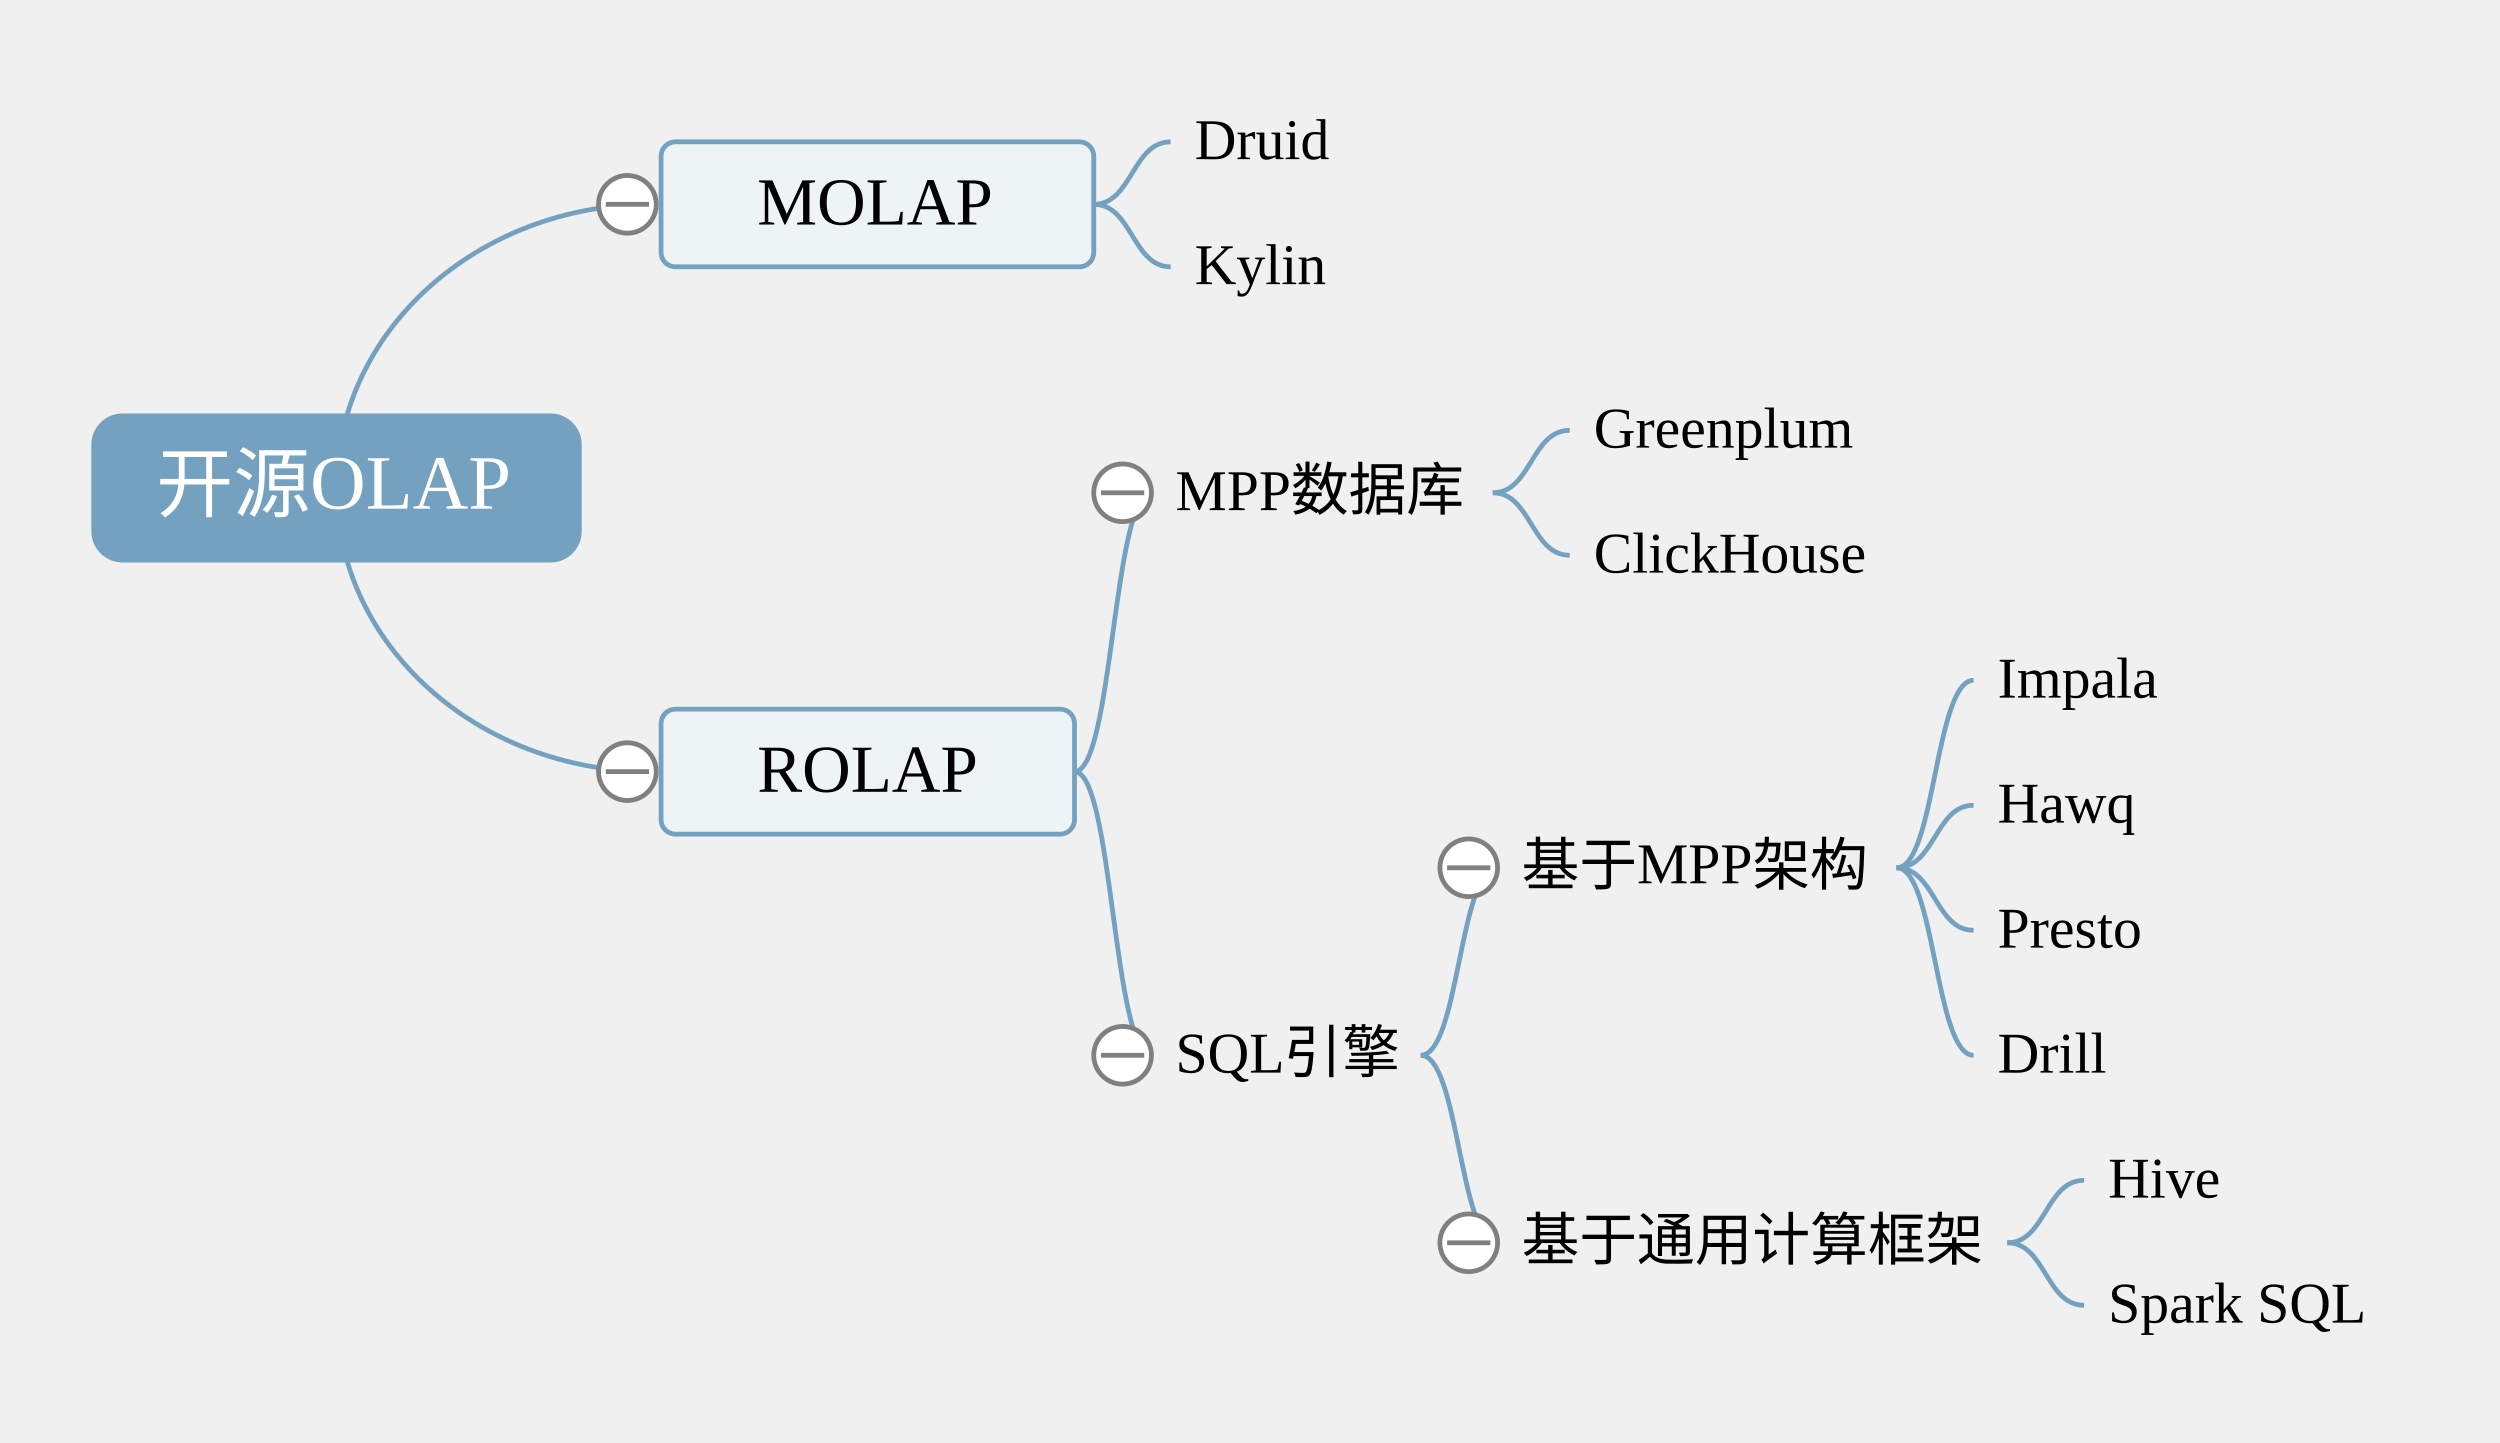
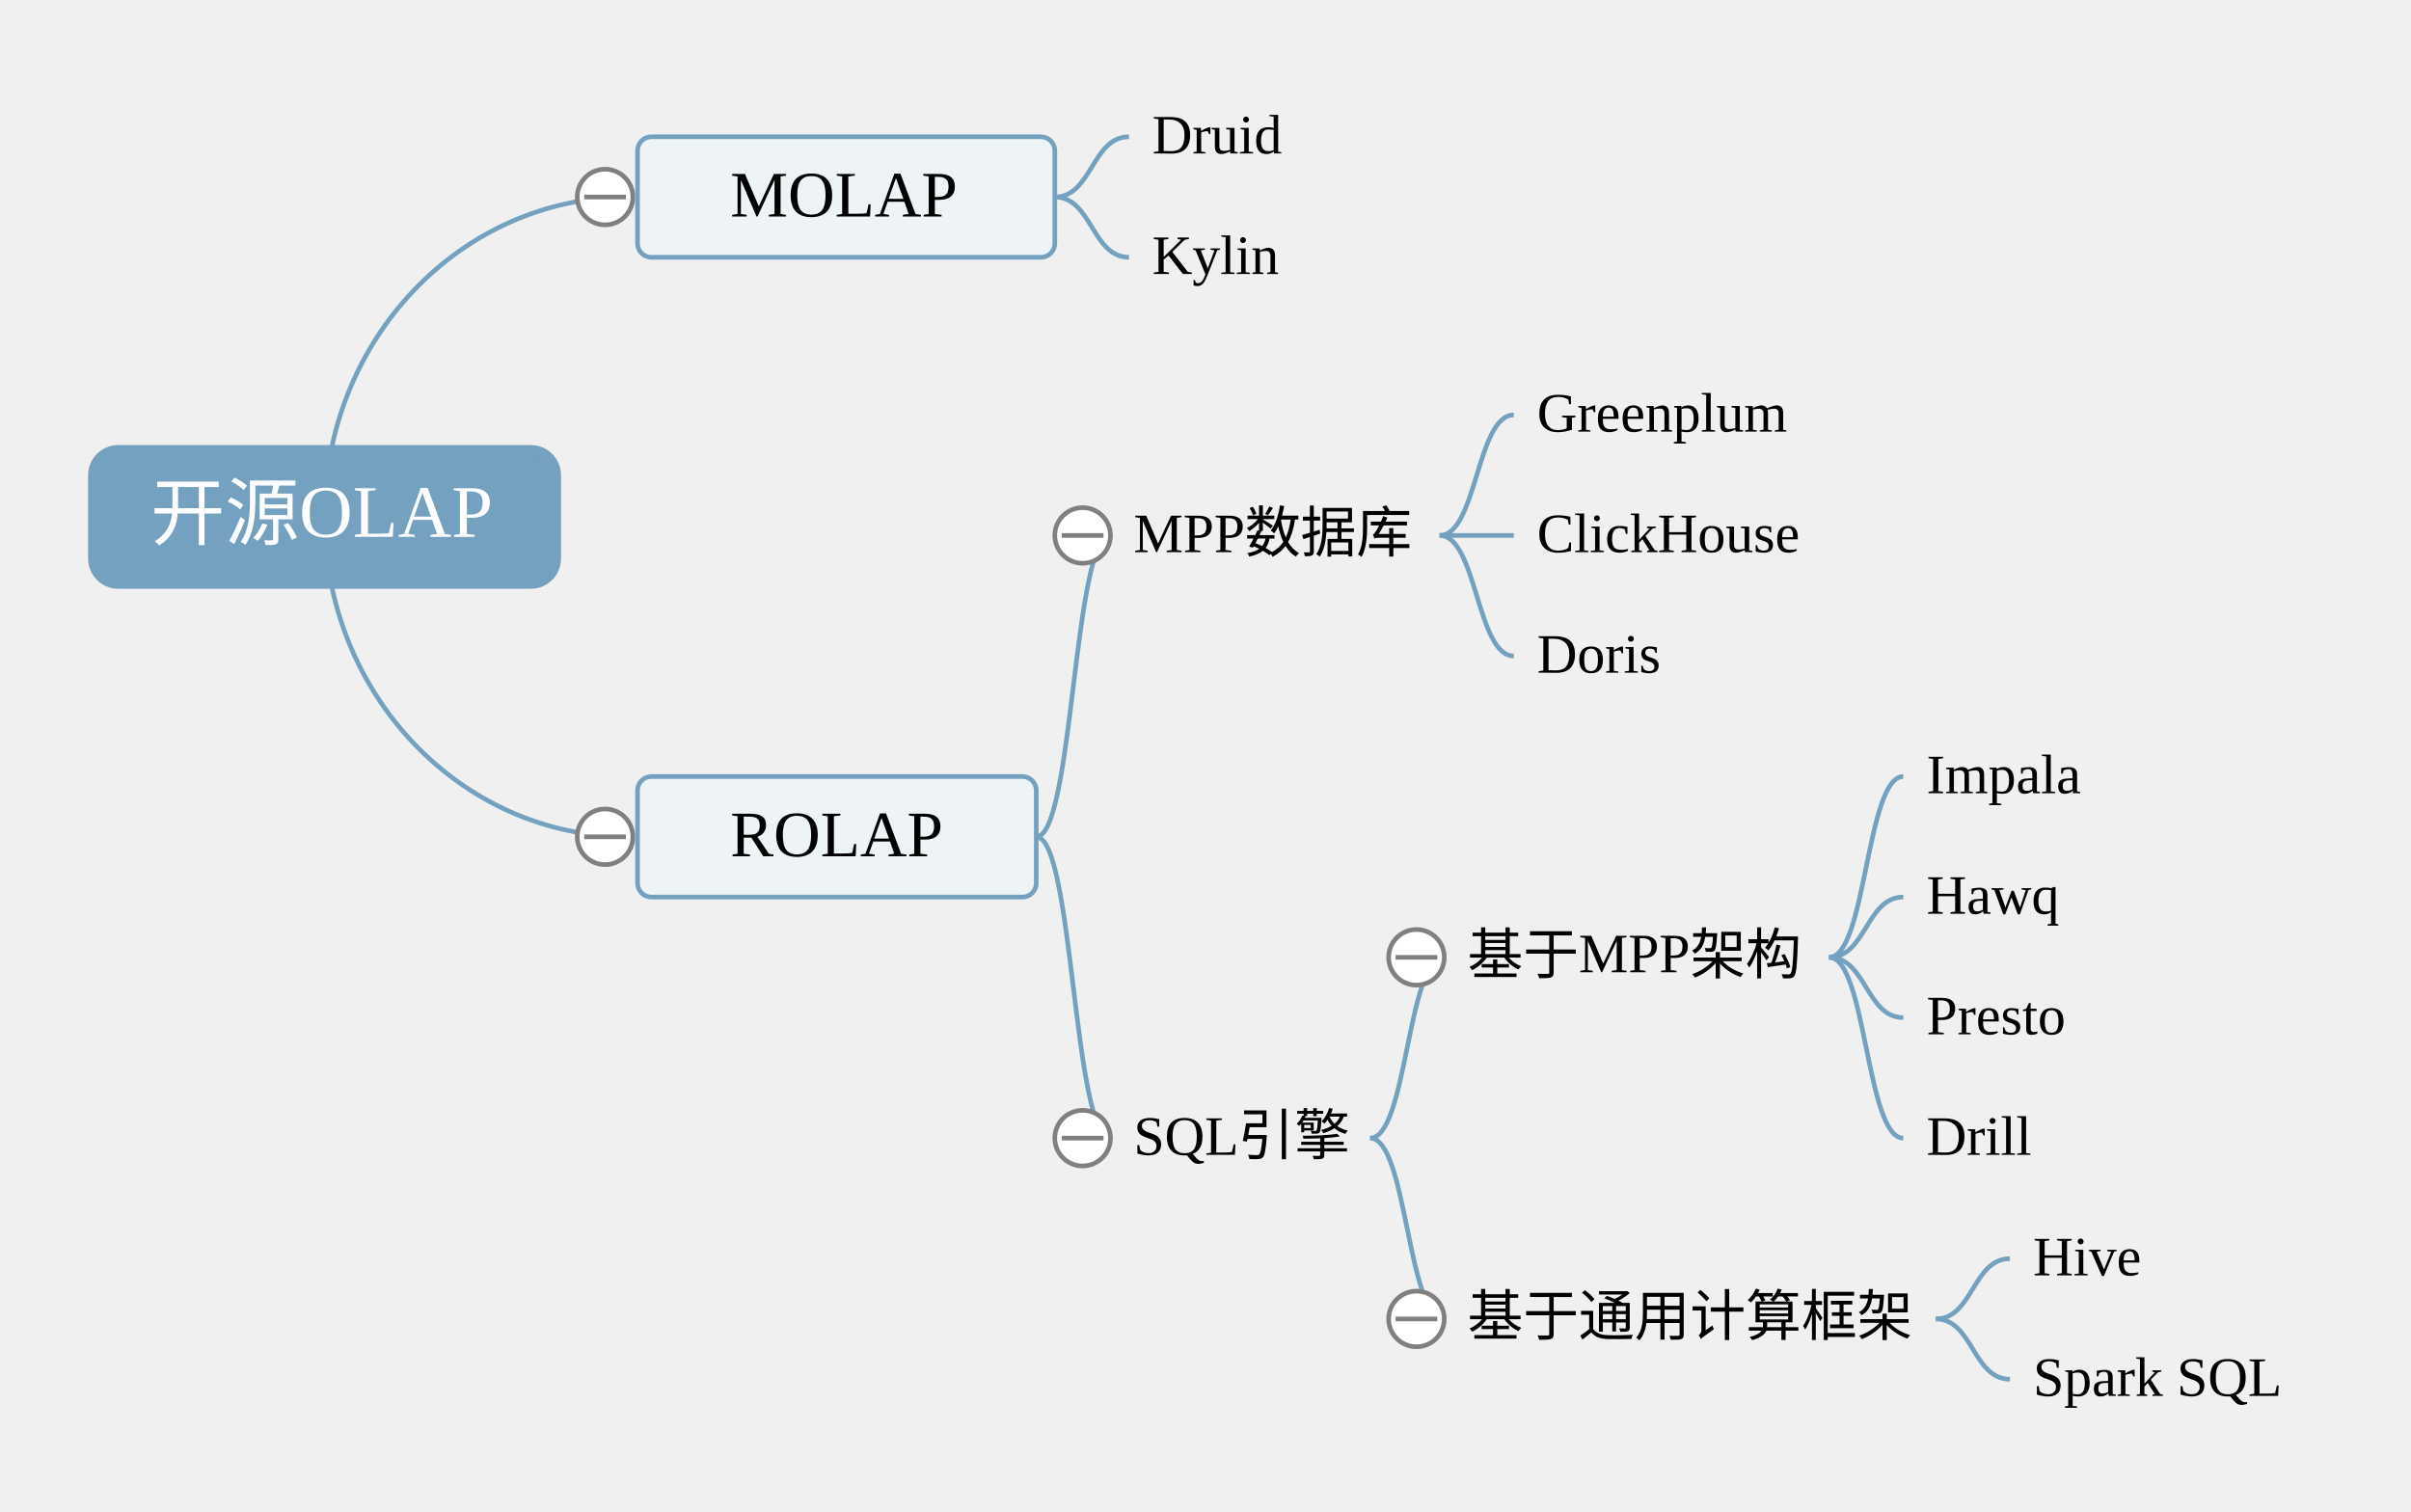
- <svg xmlns="http://www.w3.org/2000/svg" id="kity_svg_6" version="1.1" width="520" height="300" style="background: rgb(251, 251, 251); visibility: visible;" viewBox="0 0 520 300">
+ <svg xmlns="http://www.w3.org/2000/svg" id="kity_svg_6" version="1.1" width="520" height="326" style="background: rgb(251, 251, 251); visibility: visible;" viewBox="0 0 520 326">
  <defs id="kity_defs_7">
    <linearGradient id="kity_linearGradient_17" x1="0" y1="0" x2="0" y2="1">
      <stop id="kity_stop_18" offset="0" stop-color="rgb(255, 255, 255)" />
      <stop id="kity_stop_19" offset="1" stop-color="rgb(204, 204, 204)" />
    </linearGradient>
    <marker id="kity_marker_2" orient="auto" refX="6" refY="0" viewBox="-7 -7 14 14" markerWidth="7" markerHeight="7" markerUnits="userSpaceOnUse">
      <path id="kity_path_3" fill="rgb(115, 161, 191)" stroke="none" d="M6,0A6,6,0,1,1,-6,0A6,6,0,1,1,6,0" />
    </marker>
  </defs>
  <g id="kity_g_8">
    <g id="minder1" text-rendering="optimize-speed">
      <g id="minder_connect_group1">
-         <path id="kity_path_31" fill="none" stroke="rgb(115, 161, 191)" stroke-width="1" d="M70,101.5A65.5,59,0,0,1,135.5,42.5" />
+         <path id="kity_path_31" fill="none" stroke="rgb(115, 161, 191)" stroke-width="1" d="M70,111.5A65.5,69,0,0,1,135.5,42.5" />
        <path id="kity_path_33" fill="none" stroke="rgb(115, 161, 191)" stroke-width="1" d="M227.5,42.5C235.5,42.5,235.5,29.5,243.5,29.5" />
        <path id="kity_path_35" fill="none" stroke="rgb(115, 161, 191)" stroke-width="1" d="M227.5,42.5C235.5,42.5,235.5,55.5,243.5,55.5" />
-         <path id="kity_path_37" fill="none" stroke="rgb(115, 161, 191)" stroke-width="1" d="M70,101.5A65.5,59,0,0,0,135.5,160.5" />
-         <path id="kity_path_39" fill="none" stroke="rgb(115, 161, 191)" stroke-width="1" d="M223.5,160.5C231.5,160.5,231.5,102.5,239.5,102.5" />
-         <path id="kity_path_41" fill="none" stroke="rgb(115, 161, 191)" stroke-width="1" d="M310.5,102.5C318.5,102.5,318.5,89.5,326.5,89.5" />
-         <path id="kity_path_43" fill="none" stroke="rgb(115, 161, 191)" stroke-width="1" d="M310.5,102.5C318.5,102.5,318.5,115.5,326.5,115.5" />
-         <path id="kity_path_45" fill="none" stroke="rgb(115, 161, 191)" stroke-width="1" d="M223.5,160.5C231.5,160.5,231.5,219.5,239.5,219.5" />
-         <path id="kity_path_47" fill="none" stroke="rgb(115, 161, 191)" stroke-width="1" d="M295.5,219.5C303.5,219.5,303.5,180.5,311.5,180.5" />
-         <path id="kity_path_49" fill="none" stroke="rgb(115, 161, 191)" stroke-width="1" d="M394.5,180.5C402.5,180.5,402.5,141.5,410.5,141.5" />
-         <path id="kity_path_51" fill="none" stroke="rgb(115, 161, 191)" stroke-width="1" d="M394.5,180.5C402.5,180.5,402.5,167.5,410.5,167.5" />
-         <path id="kity_path_53" fill="none" stroke="rgb(115, 161, 191)" stroke-width="1" d="M394.5,180.5C402.5,180.5,402.5,193.5,410.5,193.5" />
-         <path id="kity_path_55" fill="none" stroke="rgb(115, 161, 191)" stroke-width="1" d="M394.5,180.5C402.5,180.5,402.5,219.5,410.5,219.5" />
-         <path id="kity_path_57" fill="none" stroke="rgb(115, 161, 191)" stroke-width="1" d="M295.5,219.5C303.5,219.5,303.5,258.5,311.5,258.5" />
-         <path id="kity_path_59" fill="none" stroke="rgb(115, 161, 191)" stroke-width="1" d="M417.5,258.5C425.5,258.5,425.5,245.5,433.5,245.5" />
-         <path id="kity_path_61" fill="none" stroke="rgb(115, 161, 191)" stroke-width="1" d="M417.5,258.5C425.5,258.5,425.5,271.5,433.5,271.5" />
+         <path id="kity_path_37" fill="none" stroke="rgb(115, 161, 191)" stroke-width="1" d="M70,111.5A65.5,69,0,0,0,135.5,180.5" />
+         <path id="kity_path_39" fill="none" stroke="rgb(115, 161, 191)" stroke-width="1" d="M223.5,180.5C231.5,180.5,231.5,115.5,239.5,115.5" />
+         <path id="kity_path_41" fill="none" stroke="rgb(115, 161, 191)" stroke-width="1" d="M310.5,115.5C318.5,115.5,318.5,89.5,326.5,89.5" />
+         <path id="kity_path_43" fill="none" stroke="rgb(115, 161, 191)" stroke-width="1" d="M310.5,115.5C318.5,115.5,318.5,115.5,326.5,115.5" />
+         <path id="kity_path_45" fill="none" stroke="rgb(115, 161, 191)" stroke-width="1" d="M223.5,180.5C231.5,180.5,231.5,245.5,239.5,245.5" />
+         <path id="kity_path_47" fill="none" stroke="rgb(115, 161, 191)" stroke-width="1" d="M295.5,245.5C303.5,245.5,303.5,206.5,311.5,206.5" />
+         <path id="kity_path_49" fill="none" stroke="rgb(115, 161, 191)" stroke-width="1" d="M394.5,206.5C402.5,206.5,402.5,167.5,410.5,167.5" />
+         <path id="kity_path_51" fill="none" stroke="rgb(115, 161, 191)" stroke-width="1" d="M394.5,206.5C402.5,206.5,402.5,193.5,410.5,193.5" />
+         <path id="kity_path_53" fill="none" stroke="rgb(115, 161, 191)" stroke-width="1" d="M394.5,206.5C402.5,206.5,402.5,219.5,410.5,219.5" />
+         <path id="kity_path_55" fill="none" stroke="rgb(115, 161, 191)" stroke-width="1" d="M394.5,206.5C402.5,206.5,402.5,245.5,410.5,245.5" />
+         <path id="kity_path_57" fill="none" stroke="rgb(115, 161, 191)" stroke-width="1" d="M295.5,245.5C303.5,245.5,303.5,284.5,311.5,284.5" />
+         <path id="kity_path_59" fill="none" stroke="rgb(115, 161, 191)" stroke-width="1" d="M417.5,284.5C425.5,284.5,425.5,271.5,433.5,271.5" />
+         <path id="kity_path_61" fill="none" stroke="rgb(115, 161, 191)" stroke-width="1" d="M417.5,284.5C425.5,284.5,425.5,297.5,433.5,297.5" />
+         <path id="kity_path_159" fill="none" stroke="rgb(115, 161, 191)" stroke-width="1" d="M310.5,115.5C318.5,115.5,318.5,141.5,326.5,141.5" />
      </g>
      <g id="minder_node1">
-         <path id="kity_path_160" fill="rgba(0, 0, 0, .25)" stroke="none" d="M31.5,89.5h122a5,5,0,0,1,5,5v24a5,5,0,0,1,-5,5h-122a5,5,0,0,1,-5,-5v-24a5,5,0,0,1,5,-5z" display="none" />
-         <path id="node_outline1" fill="rgb(115, 161, 191)" stroke="rgb(115, 161, 191)" d="M25.5,87.5h89a5,5,0,0,1,5,5v18a5,5,0,0,1,-5,5h-89a5,5,0,0,1,-5,-5v-18a5,5,0,0,1,5,-5z" stroke-width="3" />
+         <path id="node_outline1" fill="rgb(115, 161, 191)" stroke="rgb(115, 161, 191)" d="M25.5,97.5h89a5,5,0,0,1,5,5v18a5,5,0,0,1,-5,5h-89a5,5,0,0,1,-5,-5v-18a5,5,0,0,1,5,-5z" stroke-width="3" />
        <g id="node_text1" fill="white">
-           <text id="kity_text_22" text-rendering="inherit" font-size="16" dy=".8em" y="93.5" x="32.5">开源OLAP</text>
+           <text id="kity_text_22" text-rendering="inherit" font-size="16" dy=".8em" y="103.5" x="32.5">开源OLAP</text>
        </g>
      </g>
      <g id="kity_g_12">
-         <path id="kity_path_13" fill="none" stroke="none" d="M32.5,101.5h0v0h0z" />
+         <path id="kity_path_13" fill="none" stroke="none" d="M32.5,111.5h0v0h0z" />
      </g>
      <g id="kity_g_14">
-         <path id="kity_path_15" fill="none" stroke="none" d="M32.5,101.5h0v0h0z" />
+         <path id="kity_path_15" fill="none" stroke="none" d="M32.5,111.5h0v0h0z" />
        <path id="kity_path_16" fill="none" stroke="none" />
      </g>
      <g id="minder_node2">
-         <path id="kity_path_158" fill="rgba(0, 0, 0, .25)" stroke="none" d="M156.5,35.5h67a5,5,0,0,1,5,5v14a5,5,0,0,1,-5,5h-67a5,5,0,0,1,-5,-5v-14a5,5,0,0,1,5,-5z" display="none" />
        <g id="node_expander3" style="cursor: pointer;">
          <path id="kity_path_117" fill="white" stroke="gray" d="M136.5,42.5A6,6,0,1,1,124.5,42.5A6,6,0,1,1,136.5,42.5" />
          <path id="kity_path_118" fill="none" stroke="gray" d="M126,42.5L135,42.5" />
        </g>
        <path id="node_outline4" fill="rgb(238, 243, 246)" stroke="rgb(115, 161, 191)" d="M140.5,29.5h84a3,3,0,0,1,3,3v20a3,3,0,0,1,-3,3h-84a3,3,0,0,1,-3,-3v-20a3,3,0,0,1,3,-3z" stroke-width="1" />
        <g id="node_text4" fill="black">
          <text id="kity_text_67" text-rendering="inherit" font-size="14" dy=".8em" y="35.5" x="157.5">MOLAP</text>
        </g>
      </g>
      <g id="minder_node3">
-         <path id="kity_path_161" fill="rgba(0, 0, 0, .25)" stroke="none" d="M269,11h0a24,24,0,0,1,24,24v0a24,24,0,0,1,-24,24h0a24,24,0,0,1,-24,-24v0a24,24,0,0,1,24,-24z" display="none" />
        <g id="node_expander1" style="cursor: pointer;" display="none">
          <path id="kity_path_111" fill="white" stroke="gray" d="M243.5,29.5A6,6,0,1,1,231.5,29.5A6,6,0,1,1,243.5,29.5" />
          <path id="kity_path_112" fill="none" stroke="gray" />
        </g>
-         <path id="node_outline2" fill="none" stroke="none" d="M248.5,20.5h30a5,5,0,0,1,5,5v8a5,5,0,0,1,-5,5h-30a5,5,0,0,1,-5,-5v-8a5,5,0,0,1,5,-5z" stroke-width="3" />
+         <path id="node_outline2" fill="none" stroke="none" d="M248.5,20.5h30a5,5,0,0,1,5,5v8a5,5,0,0,1,-5,5h-30a5,5,0,0,1,-5,-5v-8a5,5,0,0,1,5,-5z" />
        <g id="node_text2" fill="black">
          <text id="kity_text_63" text-rendering="inherit" font-size="12" dy=".8em" y="23.5" x="248.5">Druid</text>
        </g>
      </g>
      <g id="minder_node4">
-         <path id="kity_path_162" fill="rgba(0, 0, 0, .25)" stroke="none" d="M266.5,39h0a22,22,0,0,1,22,22v0a22,22,0,0,1,-22,22h0a22,22,0,0,1,-22,-22v0a22,22,0,0,1,22,-22z" display="none" />
        <g id="node_expander2" style="cursor: pointer;" display="none">
          <path id="kity_path_114" fill="white" stroke="gray" d="M243.5,55.5A6,6,0,1,1,231.5,55.5A6,6,0,1,1,243.5,55.5" />
          <path id="kity_path_115" fill="none" stroke="gray" />
        </g>
-         <path id="node_outline3" fill="none" stroke="none" d="M248.5,46.5h26a5,5,0,0,1,5,5v8a5,5,0,0,1,-5,5h-26a5,5,0,0,1,-5,-5v-8a5,5,0,0,1,5,-5z" stroke-width="3" />
+         <path id="node_outline3" fill="none" stroke="none" d="M248.5,46.5h26a5,5,0,0,1,5,5v8a5,5,0,0,1,-5,5h-26a5,5,0,0,1,-5,-5v-8a5,5,0,0,1,5,-5z" />
        <g id="node_text3" fill="black">
          <text id="kity_text_65" text-rendering="inherit" font-size="12" dy=".8em" y="49.5" x="248.5">Kylin</text>
        </g>
      </g>
      <g id="minder_node5">
-         <path id="kity_path_159" fill="rgba(0, 0, 0, .25)" stroke="none" d="M156.5,153.5h62a5,5,0,0,1,5,5v14a5,5,0,0,1,-5,5h-62a5,5,0,0,1,-5,-5v-14a5,5,0,0,1,5,-5z" display="none" />
        <g id="node_expander16" style="cursor: pointer;">
-           <path id="kity_path_156" fill="white" stroke="gray" d="M136.5,160.5A6,6,0,1,1,124.5,160.5A6,6,0,1,1,136.5,160.5" />
-           <path id="kity_path_157" fill="none" stroke="gray" d="M126,160.5L135,160.5" />
-         </g>
-         <path id="node_outline17" fill="rgb(238, 243, 246)" stroke="rgb(115, 161, 191)" d="M140.5,147.5h80a3,3,0,0,1,3,3v20a3,3,0,0,1,-3,3h-80a3,3,0,0,1,-3,-3v-20a3,3,0,0,1,3,-3z" stroke-width="1" />
+           <path id="kity_path_156" fill="white" stroke="gray" d="M136.5,180.5A6,6,0,1,1,124.5,180.5A6,6,0,1,1,136.5,180.5" />
+           <path id="kity_path_157" fill="none" stroke="gray" d="M126,180.5L135,180.5" />
+         </g>
+         <path id="node_outline17" fill="rgb(238, 243, 246)" stroke="rgb(115, 161, 191)" d="M140.5,167.5h80a3,3,0,0,1,3,3v20a3,3,0,0,1,-3,3h-80a3,3,0,0,1,-3,-3v-20a3,3,0,0,1,3,-3z" stroke-width="1" />
        <g id="node_text17" fill="black">
-           <text id="kity_text_93" text-rendering="inherit" font-size="14" dy=".8em" y="153.5" x="157.5">ROLAP</text>
+           <text id="kity_text_93" text-rendering="inherit" font-size="14" dy=".8em" y="173.5" x="157.5">ROLAP</text>
        </g>
      </g>
      <g id="minder_node6">
-         <path id="kity_path_165" fill="rgba(0, 0, 0, .25)" stroke="none" d="M281.5,68h0a40,40,0,0,1,40,40v0a40,40,0,0,1,-40,40h0a40,40,0,0,1,-40,-40v0a40,40,0,0,1,40,-40z" display="none" />
        <g id="node_expander6" style="cursor: pointer;">
-           <path id="kity_path_126" fill="white" stroke="gray" d="M239.5,102.5A6,6,0,1,1,227.5,102.5A6,6,0,1,1,239.5,102.5" />
-           <path id="kity_path_127" fill="none" stroke="gray" d="M229,102.5L238,102.5" />
-         </g>
-         <path id="node_outline7" fill="none" stroke="none" d="M244.5,93.5h61a5,5,0,0,1,5,5v8a5,5,0,0,1,-5,5h-61a5,5,0,0,1,-5,-5v-8a5,5,0,0,1,5,-5z" stroke-width="3" />
+           <path id="kity_path_126" fill="white" stroke="gray" d="M239.5,115.5A6,6,0,1,1,227.5,115.5A6,6,0,1,1,239.5,115.5" />
+           <path id="kity_path_127" fill="none" stroke="gray" d="M229,115.5L238,115.5" />
+         </g>
+         <path id="node_outline7" fill="none" stroke="none" d="M244.5,106.5h61a5,5,0,0,1,5,5v8a5,5,0,0,1,-5,5h-61a5,5,0,0,1,-5,-5v-8a5,5,0,0,1,5,-5z" stroke-width="3" />
        <g id="node_text7" fill="black">
-           <text id="kity_text_73" text-rendering="inherit" font-size="12" dy=".8em" y="96.5" x="244.5">MPP数据库</text>
+           <text id="kity_text_73" text-rendering="inherit" font-size="12" dy=".8em" y="109.5" x="244.5">MPP数据库</text>
        </g>
      </g>
      <g id="minder_node7">
-         <path id="kity_path_163" fill="rgba(0, 0, 0, .25)" stroke="none" d="M371.5,52h0a43,43,0,0,1,43,43v0a43,43,0,0,1,-43,43h0a43,43,0,0,1,-43,-43v0a43,43,0,0,1,43,-43z" display="none" />
        <g id="node_expander4" style="cursor: pointer;" display="none">
          <path id="kity_path_120" fill="white" stroke="gray" d="M326.5,89.5A6,6,0,1,1,314.5,89.5A6,6,0,1,1,326.5,89.5" />
          <path id="kity_path_121" fill="none" stroke="gray" />
        </g>
-         <path id="node_outline5" fill="none" stroke="none" d="M331.5,80.5h66a5,5,0,0,1,5,5v8a5,5,0,0,1,-5,5h-66a5,5,0,0,1,-5,-5v-8a5,5,0,0,1,5,-5z" stroke-width="3" />
+         <path id="node_outline5" fill="none" stroke="none" d="M331.5,80.5h66a5,5,0,0,1,5,5v8a5,5,0,0,1,-5,5h-66a5,5,0,0,1,-5,-5v-8a5,5,0,0,1,5,-5z" />
        <g id="node_text5" fill="black">
          <text id="kity_text_69" text-rendering="inherit" font-size="12" dy=".8em" y="83.5" x="331.5">Greenplum</text>
        </g>
      </g>
      <g id="minder_node8">
-         <path id="kity_path_164" fill="rgba(0, 0, 0, .25)" stroke="none" d="M370.5,79h0a42,42,0,0,1,42,42v0a42,42,0,0,1,-42,42h0a42,42,0,0,1,-42,-42v0a42,42,0,0,1,42,-42z" display="none" />
        <g id="node_expander5" style="cursor: pointer;" display="none">
          <path id="kity_path_123" fill="white" stroke="gray" d="M326.5,115.5A6,6,0,1,1,314.5,115.5A6,6,0,1,1,326.5,115.5" />
          <path id="kity_path_124" fill="none" stroke="gray" />
        </g>
-         <path id="node_outline6" fill="none" stroke="none" d="M331.5,106.5h64a5,5,0,0,1,5,5v8a5,5,0,0,1,-5,5h-64a5,5,0,0,1,-5,-5v-8a5,5,0,0,1,5,-5z" stroke-width="3" />
+         <path id="node_outline6" fill="none" stroke="none" d="M331.5,106.5h64a5,5,0,0,1,5,5v8a5,5,0,0,1,-5,5h-64a5,5,0,0,1,-5,-5v-8a5,5,0,0,1,5,-5z" />
        <g id="node_text6" fill="black">
          <text id="kity_text_71" text-rendering="inherit" font-size="12" dy=".8em" y="109.5" x="331.5">ClickHouse</text>
        </g>
      </g>
      <g id="minder_node9">
-         <path id="kity_path_174" fill="rgba(0, 0, 0, .25)" stroke="none" d="M273.5,193h0a32,32,0,0,1,32,32v0a32,32,0,0,1,-32,32h0a32,32,0,0,1,-32,-32v0a32,32,0,0,1,32,-32z" display="none" />
        <g id="node_expander15" style="cursor: pointer;">
-           <path id="kity_path_153" fill="white" stroke="gray" d="M239.5,219.5A6,6,0,1,1,227.5,219.5A6,6,0,1,1,239.5,219.5" />
-           <path id="kity_path_154" fill="none" stroke="gray" d="M229,219.5L238,219.5" />
-         </g>
-         <path id="node_outline16" fill="none" stroke="none" d="M244.5,210.5h46a5,5,0,0,1,5,5v8a5,5,0,0,1,-5,5h-46a5,5,0,0,1,-5,-5v-8a5,5,0,0,1,5,-5z" stroke-width="3" />
+           <path id="kity_path_153" fill="white" stroke="gray" d="M239.5,245.5A6,6,0,1,1,227.5,245.5A6,6,0,1,1,239.5,245.5" />
+           <path id="kity_path_154" fill="none" stroke="gray" d="M229,245.5L238,245.5" />
+         </g>
+         <path id="node_outline16" fill="none" stroke="none" d="M244.5,236.5h46a5,5,0,0,1,5,5v8a5,5,0,0,1,-5,5h-46a5,5,0,0,1,-5,-5v-8a5,5,0,0,1,5,-5z" />
        <g id="node_text16" fill="black">
-           <text id="kity_text_91" text-rendering="inherit" font-size="12" dy=".8em" y="213.5" x="244.5">SQL引擎</text>
+           <text id="kity_text_91" text-rendering="inherit" font-size="12" dy=".8em" y="239.5" x="244.5">SQL引擎</text>
        </g>
      </g>
      <g id="minder_node10">
-         <path id="kity_path_170" fill="rgba(0, 0, 0, .25)" stroke="none" d="M360,140h0a46,46,0,0,1,46,46v0a46,46,0,0,1,-46,46h0a46,46,0,0,1,-46,-46v0a46,46,0,0,1,46,-46z" display="none" />
        <g id="node_expander11" style="cursor: pointer;">
-           <path id="kity_path_141" fill="white" stroke="gray" d="M311.5,180.5A6,6,0,1,1,299.5,180.5A6,6,0,1,1,311.5,180.5" />
-           <path id="kity_path_142" fill="none" stroke="gray" d="M301,180.5L310,180.5" />
-         </g>
-         <path id="node_outline12" fill="none" stroke="none" d="M316.5,171.5h73a5,5,0,0,1,5,5v8a5,5,0,0,1,-5,5h-73a5,5,0,0,1,-5,-5v-8a5,5,0,0,1,5,-5z" stroke-width="3" />
+           <path id="kity_path_141" fill="white" stroke="gray" d="M311.5,206.5A6,6,0,1,1,299.5,206.5A6,6,0,1,1,311.5,206.5" />
+           <path id="kity_path_142" fill="none" stroke="gray" d="M301,206.5L310,206.5" />
+         </g>
+         <path id="node_outline12" fill="none" stroke="none" d="M316.5,197.5h73a5,5,0,0,1,5,5v8a5,5,0,0,1,-5,5h-73a5,5,0,0,1,-5,-5v-8a5,5,0,0,1,5,-5z" />
        <g id="node_text12" fill="black">
-           <text id="kity_text_83" text-rendering="inherit" font-size="12" dy=".8em" y="174.5" x="316.5">基于MPP架构</text>
+           <text id="kity_text_83" text-rendering="inherit" font-size="12" dy=".8em" y="200.5" x="316.5">基于MPP架构</text>
        </g>
      </g>
      <g id="minder_node11">
-         <path id="kity_path_166" fill="rgba(0, 0, 0, .25)" stroke="none" d="M441.5,118h0a29,29,0,0,1,29,29v0a29,29,0,0,1,-29,29h0a29,29,0,0,1,-29,-29v0a29,29,0,0,1,29,-29z" display="none" />
        <g id="node_expander7" style="cursor: pointer;" display="none">
-           <path id="kity_path_129" fill="white" stroke="gray" d="M410.5,141.5A6,6,0,1,1,398.5,141.5A6,6,0,1,1,410.5,141.5" />
+           <path id="kity_path_129" fill="white" stroke="gray" d="M410.5,167.5A6,6,0,1,1,398.5,167.5A6,6,0,1,1,410.5,167.5" />
          <path id="kity_path_130" fill="none" stroke="gray" />
        </g>
-         <path id="node_outline8" fill="none" stroke="none" d="M415.5,132.5h41a5,5,0,0,1,5,5v8a5,5,0,0,1,-5,5h-41a5,5,0,0,1,-5,-5v-8a5,5,0,0,1,5,-5z" stroke-width="3" />
+         <path id="node_outline8" fill="none" stroke="none" d="M415.5,158.5h41a5,5,0,0,1,5,5v8a5,5,0,0,1,-5,5h-41a5,5,0,0,1,-5,-5v-8a5,5,0,0,1,5,-5z" />
        <g id="node_text8" fill="black">
-           <text id="kity_text_75" text-rendering="inherit" font-size="12" dy=".8em" y="135.5" x="415.5">Impala</text>
+           <text id="kity_text_75" text-rendering="inherit" font-size="12" dy=".8em" y="161.5" x="415.5">Impala</text>
        </g>
      </g>
      <g id="minder_node12">
-         <path id="kity_path_167" fill="rgba(0, 0, 0, .25)" stroke="none" d="M438,147h0a26,26,0,0,1,26,26v0a26,26,0,0,1,-26,26h0a26,26,0,0,1,-26,-26v0a26,26,0,0,1,26,-26z" display="none" />
        <g id="node_expander8" style="cursor: pointer;" display="none">
-           <path id="kity_path_132" fill="white" stroke="gray" d="M410.5,167.5A6,6,0,1,1,398.5,167.5A6,6,0,1,1,410.5,167.5" />
+           <path id="kity_path_132" fill="white" stroke="gray" d="M410.5,193.5A6,6,0,1,1,398.5,193.5A6,6,0,1,1,410.5,193.5" />
          <path id="kity_path_133" fill="none" stroke="gray" />
        </g>
-         <path id="node_outline9" fill="none" stroke="none" d="M415.5,158.5h35a5,5,0,0,1,5,5v8a5,5,0,0,1,-5,5h-35a5,5,0,0,1,-5,-5v-8a5,5,0,0,1,5,-5z" stroke-width="3" />
+         <path id="node_outline9" fill="none" stroke="none" d="M415.5,184.5h35a5,5,0,0,1,5,5v8a5,5,0,0,1,-5,5h-35a5,5,0,0,1,-5,-5v-8a5,5,0,0,1,5,-5z" />
        <g id="node_text9" fill="black">
-           <text id="kity_text_77" text-rendering="inherit" font-size="12" dy=".8em" y="161.5" x="415.5">Hawq</text>
+           <text id="kity_text_77" text-rendering="inherit" font-size="12" dy=".8em" y="187.5" x="415.5">Hawq</text>
        </g>
      </g>
      <g id="minder_node13">
-         <path id="kity_path_168" fill="rgba(0, 0, 0, .25)" stroke="none" d="M438.5,172h0a27,27,0,0,1,27,27v0a27,27,0,0,1,-27,27h0a27,27,0,0,1,-27,-27v0a27,27,0,0,1,27,-27z" display="none" />
        <g id="node_expander9" style="cursor: pointer;" display="none">
-           <path id="kity_path_135" fill="white" stroke="gray" d="M410.5,193.5A6,6,0,1,1,398.5,193.5A6,6,0,1,1,410.5,193.5" />
+           <path id="kity_path_135" fill="white" stroke="gray" d="M410.5,219.5A6,6,0,1,1,398.5,219.5A6,6,0,1,1,410.5,219.5" />
          <path id="kity_path_136" fill="none" stroke="gray" />
        </g>
-         <path id="node_outline10" fill="none" stroke="none" d="M415.5,184.5h35a5,5,0,0,1,5,5v8a5,5,0,0,1,-5,5h-35a5,5,0,0,1,-5,-5v-8a5,5,0,0,1,5,-5z" stroke-width="3" />
+         <path id="node_outline10" fill="none" stroke="none" d="M415.5,210.5h35a5,5,0,0,1,5,5v8a5,5,0,0,1,-5,5h-35a5,5,0,0,1,-5,-5v-8a5,5,0,0,1,5,-5z" />
        <g id="node_text10" fill="black">
-           <text id="kity_text_79" text-rendering="inherit" font-size="12" dy=".8em" y="187.5" x="415.5">Presto</text>
+           <text id="kity_text_79" text-rendering="inherit" font-size="12" dy=".8em" y="213.5" x="415.5">Presto</text>
        </g>
      </g>
      <g id="minder_node14">
-         <path id="kity_path_169" fill="rgba(0, 0, 0, .25)" stroke="none" d="M430,206h0a19,19,0,0,1,19,19v0a19,19,0,0,1,-19,19h0a19,19,0,0,1,-19,-19v0a19,19,0,0,1,19,-19z" display="none" />
        <g id="node_expander10" style="cursor: pointer;" display="none">
-           <path id="kity_path_138" fill="white" stroke="gray" d="M410.5,219.5A6,6,0,1,1,398.5,219.5A6,6,0,1,1,410.5,219.5" />
+           <path id="kity_path_138" fill="white" stroke="gray" d="M410.5,245.5A6,6,0,1,1,398.5,245.5A6,6,0,1,1,410.5,245.5" />
          <path id="kity_path_139" fill="none" stroke="gray" />
        </g>
-         <path id="node_outline11" fill="none" stroke="none" d="M415.5,210.5h20a5,5,0,0,1,5,5v8a5,5,0,0,1,-5,5h-20a5,5,0,0,1,-5,-5v-8a5,5,0,0,1,5,-5z" stroke-width="3" />
+         <path id="node_outline11" fill="none" stroke="none" d="M415.5,236.5h20a5,5,0,0,1,5,5v8a5,5,0,0,1,-5,5h-20a5,5,0,0,1,-5,-5v-8a5,5,0,0,1,5,-5z" />
        <g id="node_text11" fill="black">
-           <text id="kity_text_81" text-rendering="inherit" font-size="12" dy=".8em" y="213.5" x="415.5">Drill</text>
+           <text id="kity_text_81" text-rendering="inherit" font-size="12" dy=".8em" y="239.5" x="415.5">Drill</text>
        </g>
      </g>
      <g id="minder_node15">
-         <path id="kity_path_173" fill="rgba(0, 0, 0, .25)" stroke="none" d="M372.5,206h0a58,58,0,0,1,58,58v0a58,58,0,0,1,-58,58h0a58,58,0,0,1,-58,-58v0a58,58,0,0,1,58,-58z" display="none" />
        <g id="node_expander14" style="cursor: pointer;">
-           <path id="kity_path_150" fill="white" stroke="gray" d="M311.5,258.5A6,6,0,1,1,299.5,258.5A6,6,0,1,1,311.5,258.5" />
-           <path id="kity_path_151" fill="none" stroke="gray" d="M301,258.5L310,258.5" />
-         </g>
-         <path id="node_outline15" fill="none" stroke="none" d="M316.5,249.5h96a5,5,0,0,1,5,5v8a5,5,0,0,1,-5,5h-96a5,5,0,0,1,-5,-5v-8a5,5,0,0,1,5,-5z" stroke-width="3" />
+           <path id="kity_path_150" fill="white" stroke="gray" d="M311.5,284.5A6,6,0,1,1,299.5,284.5A6,6,0,1,1,311.5,284.5" />
+           <path id="kity_path_151" fill="none" stroke="gray" d="M301,284.5L310,284.5" />
+         </g>
+         <path id="node_outline15" fill="none" stroke="none" d="M316.5,275.5h96a5,5,0,0,1,5,5v8a5,5,0,0,1,-5,5h-96a5,5,0,0,1,-5,-5v-8a5,5,0,0,1,5,-5z" />
        <g id="node_text15" fill="black">
-           <text id="kity_text_89" text-rendering="inherit" font-size="12" dy=".8em" y="252.5" x="316.5">基于通用计算框架</text>
+           <text id="kity_text_89" text-rendering="inherit" font-size="12" dy=".8em" y="278.5" x="316.5">基于通用计算框架</text>
        </g>
      </g>
      <g id="minder_node16">
-         <path id="kity_path_171" fill="rgba(0, 0, 0, .25)" stroke="none" d="M456,229h0a22,22,0,0,1,22,22v0a22,22,0,0,1,-22,22h0a22,22,0,0,1,-22,-22v0a22,22,0,0,1,22,-22z" display="none" />
        <g id="node_expander12" style="cursor: pointer;" display="none">
-           <path id="kity_path_144" fill="white" stroke="gray" d="M433.5,245.5A6,6,0,1,1,421.5,245.5A6,6,0,1,1,433.5,245.5" />
+           <path id="kity_path_144" fill="white" stroke="gray" d="M433.5,271.5A6,6,0,1,1,421.5,271.5A6,6,0,1,1,433.5,271.5" />
          <path id="kity_path_145" fill="none" stroke="gray" />
        </g>
-         <path id="node_outline13" fill="none" stroke="none" d="M438.5,236.5h25a5,5,0,0,1,5,5v8a5,5,0,0,1,-5,5h-25a5,5,0,0,1,-5,-5v-8a5,5,0,0,1,5,-5z" stroke-width="3" />
+         <path id="node_outline13" fill="none" stroke="none" d="M438.5,262.5h25a5,5,0,0,1,5,5v8a5,5,0,0,1,-5,5h-25a5,5,0,0,1,-5,-5v-8a5,5,0,0,1,5,-5z" />
        <g id="node_text13" fill="black">
-           <text id="kity_text_85" text-rendering="inherit" font-size="12" dy=".8em" y="239.5" x="438.5">Hive</text>
+           <text id="kity_text_85" text-rendering="inherit" font-size="12" dy=".8em" y="265.5" x="438.5">Hive</text>
        </g>
      </g>
      <g id="minder_node17">
-         <path id="kity_path_172" fill="rgba(0, 0, 0, .25)" stroke="none" d="M473.5,239h0a38,38,0,0,1,38,38v0a38,38,0,0,1,-38,38h0a38,38,0,0,1,-38,-38v0a38,38,0,0,1,38,-38z" display="none" />
        <g id="node_expander13" style="cursor: pointer;" display="none">
-           <path id="kity_path_147" fill="white" stroke="gray" d="M433.5,271.5A6,6,0,1,1,421.5,271.5A6,6,0,1,1,433.5,271.5" />
+           <path id="kity_path_147" fill="white" stroke="gray" d="M433.5,297.5A6,6,0,1,1,421.5,297.5A6,6,0,1,1,433.5,297.5" />
          <path id="kity_path_148" fill="none" stroke="gray" />
        </g>
-         <path id="node_outline14" fill="none" stroke="none" d="M438.5,262.5h57a5,5,0,0,1,5,5v8a5,5,0,0,1,-5,5h-57a5,5,0,0,1,-5,-5v-8a5,5,0,0,1,5,-5z" stroke-width="3" />
+         <path id="node_outline14" fill="none" stroke="none" d="M438.5,288.5h57a5,5,0,0,1,5,5v8a5,5,0,0,1,-5,5h-57a5,5,0,0,1,-5,-5v-8a5,5,0,0,1,5,-5z" />
        <g id="node_text14" fill="black">
-           <text id="kity_text_87" text-rendering="inherit" font-size="12" dy=".8em" y="265.5" x="438.5">Spark SQL</text>
+           <text id="kity_text_87" text-rendering="inherit" font-size="12" dy=".8em" y="291.5" x="438.5">Spark SQL</text>
+         </g>
+       </g>
+       <g id="minder_node18">
+         <g id="node_expander17" style="cursor: pointer;" display="none">
+           <path id="kity_path_164" fill="white" stroke="gray" d="M326.5,141.5A6,6,0,1,1,314.5,141.5A6,6,0,1,1,326.5,141.5" />
+           <path id="kity_path_165" fill="none" stroke="gray" />
+         </g>
+         <path id="node_outline18" fill="none" stroke="none" d="M331.5,132.5h27a5,5,0,0,1,5,5v8a5,5,0,0,1,-5,5h-27a5,5,0,0,1,-5,-5v-8a5,5,0,0,1,5,-5z" stroke-width="3" />
+         <g id="node_text18" fill="black">
+           <text id="kity_text_161" text-rendering="inherit" font-size="12" dy=".8em" y="135.5" x="331.5">Doris</text>
        </g>
      </g>
    </g>
  </g>
</svg>
